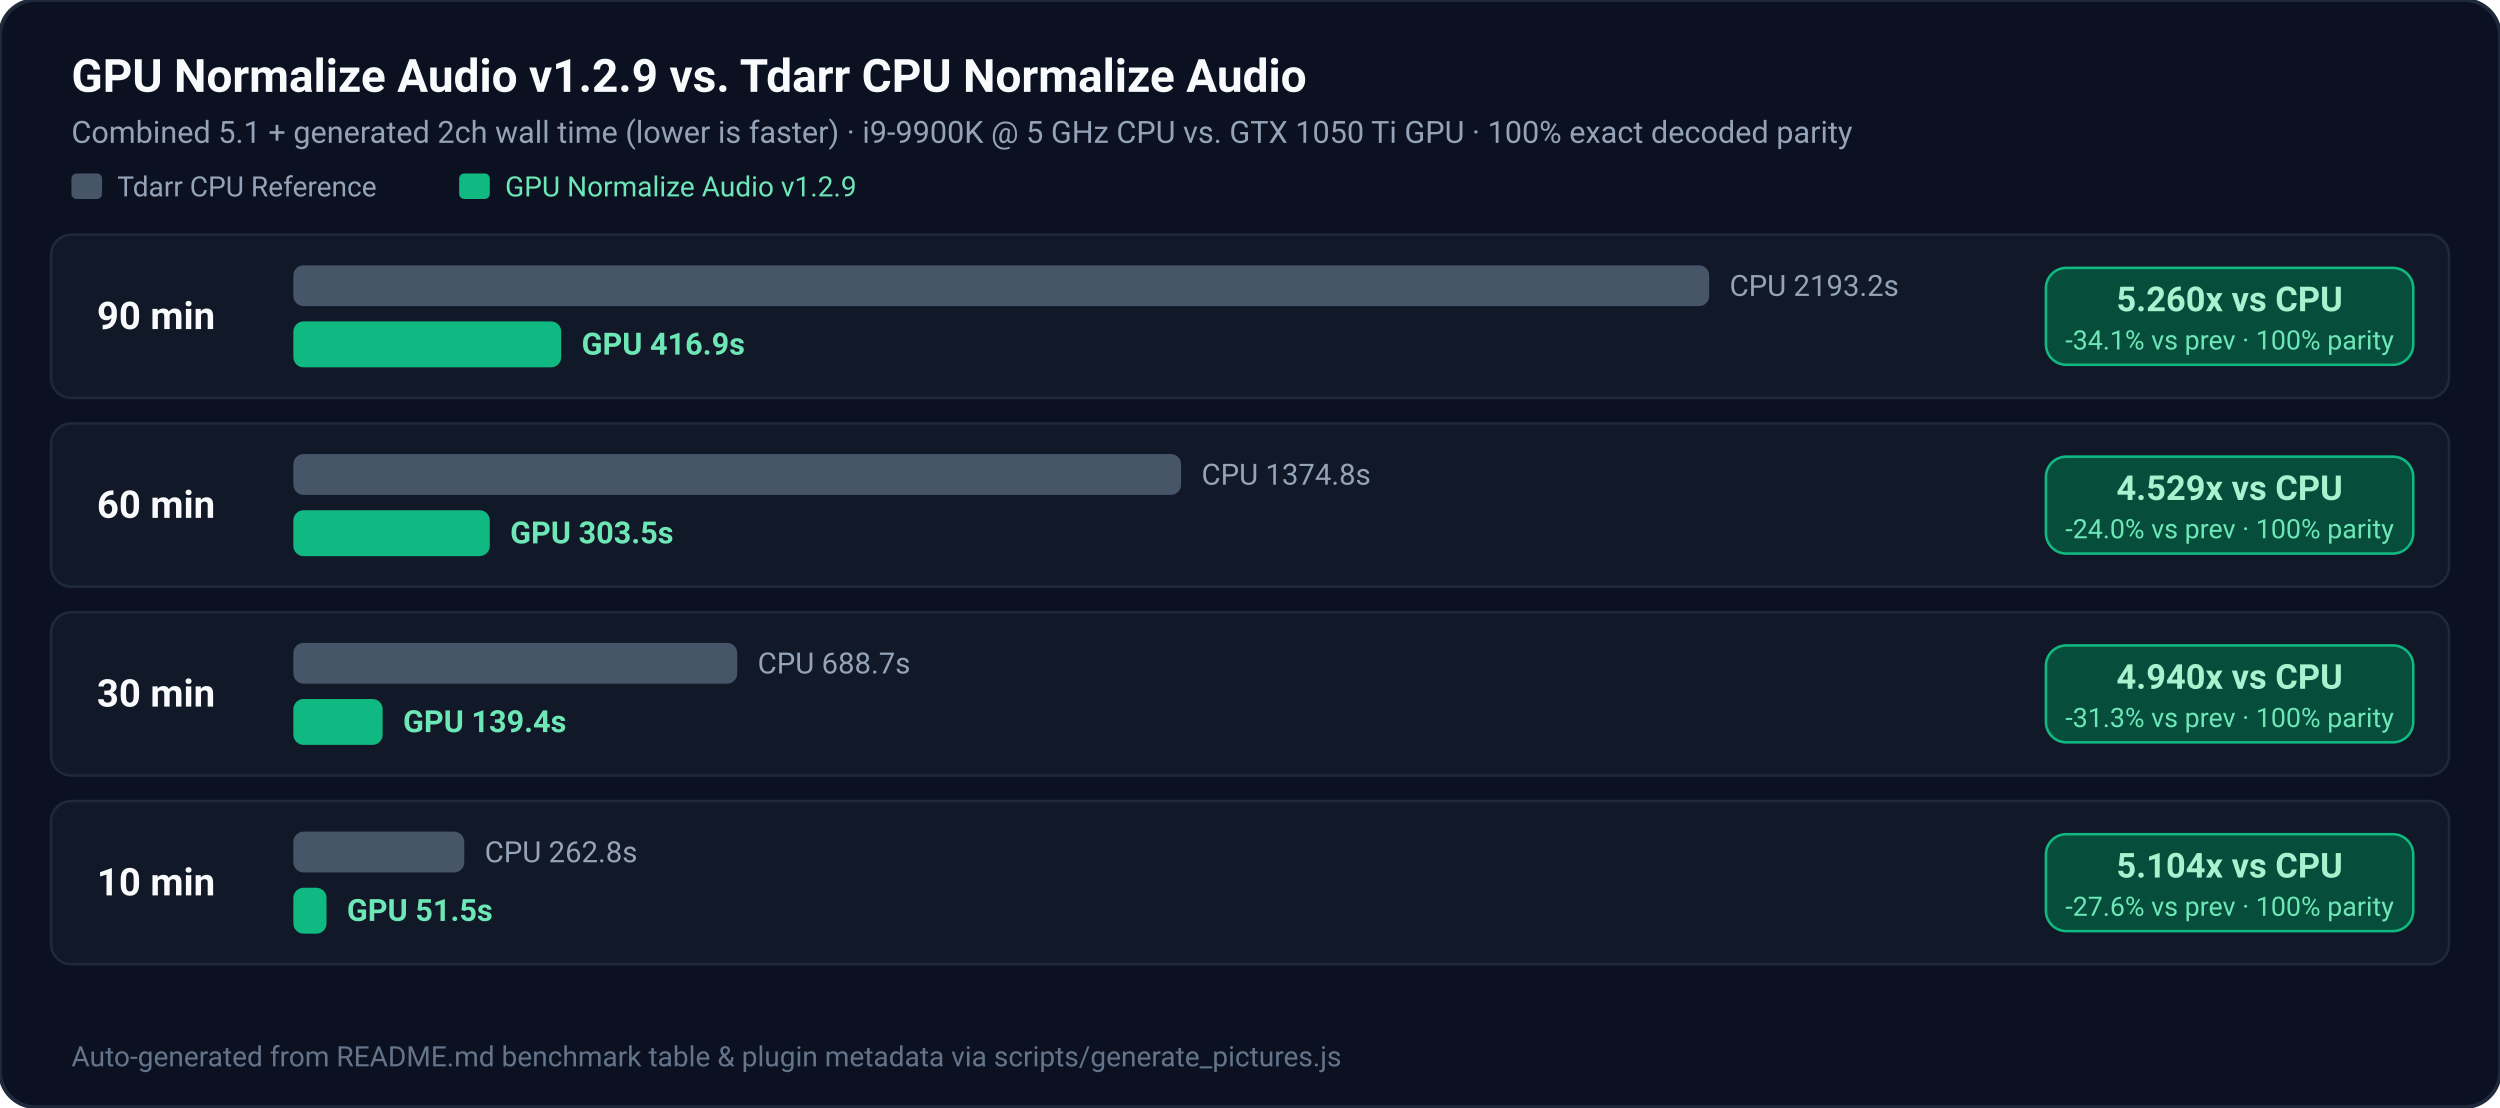
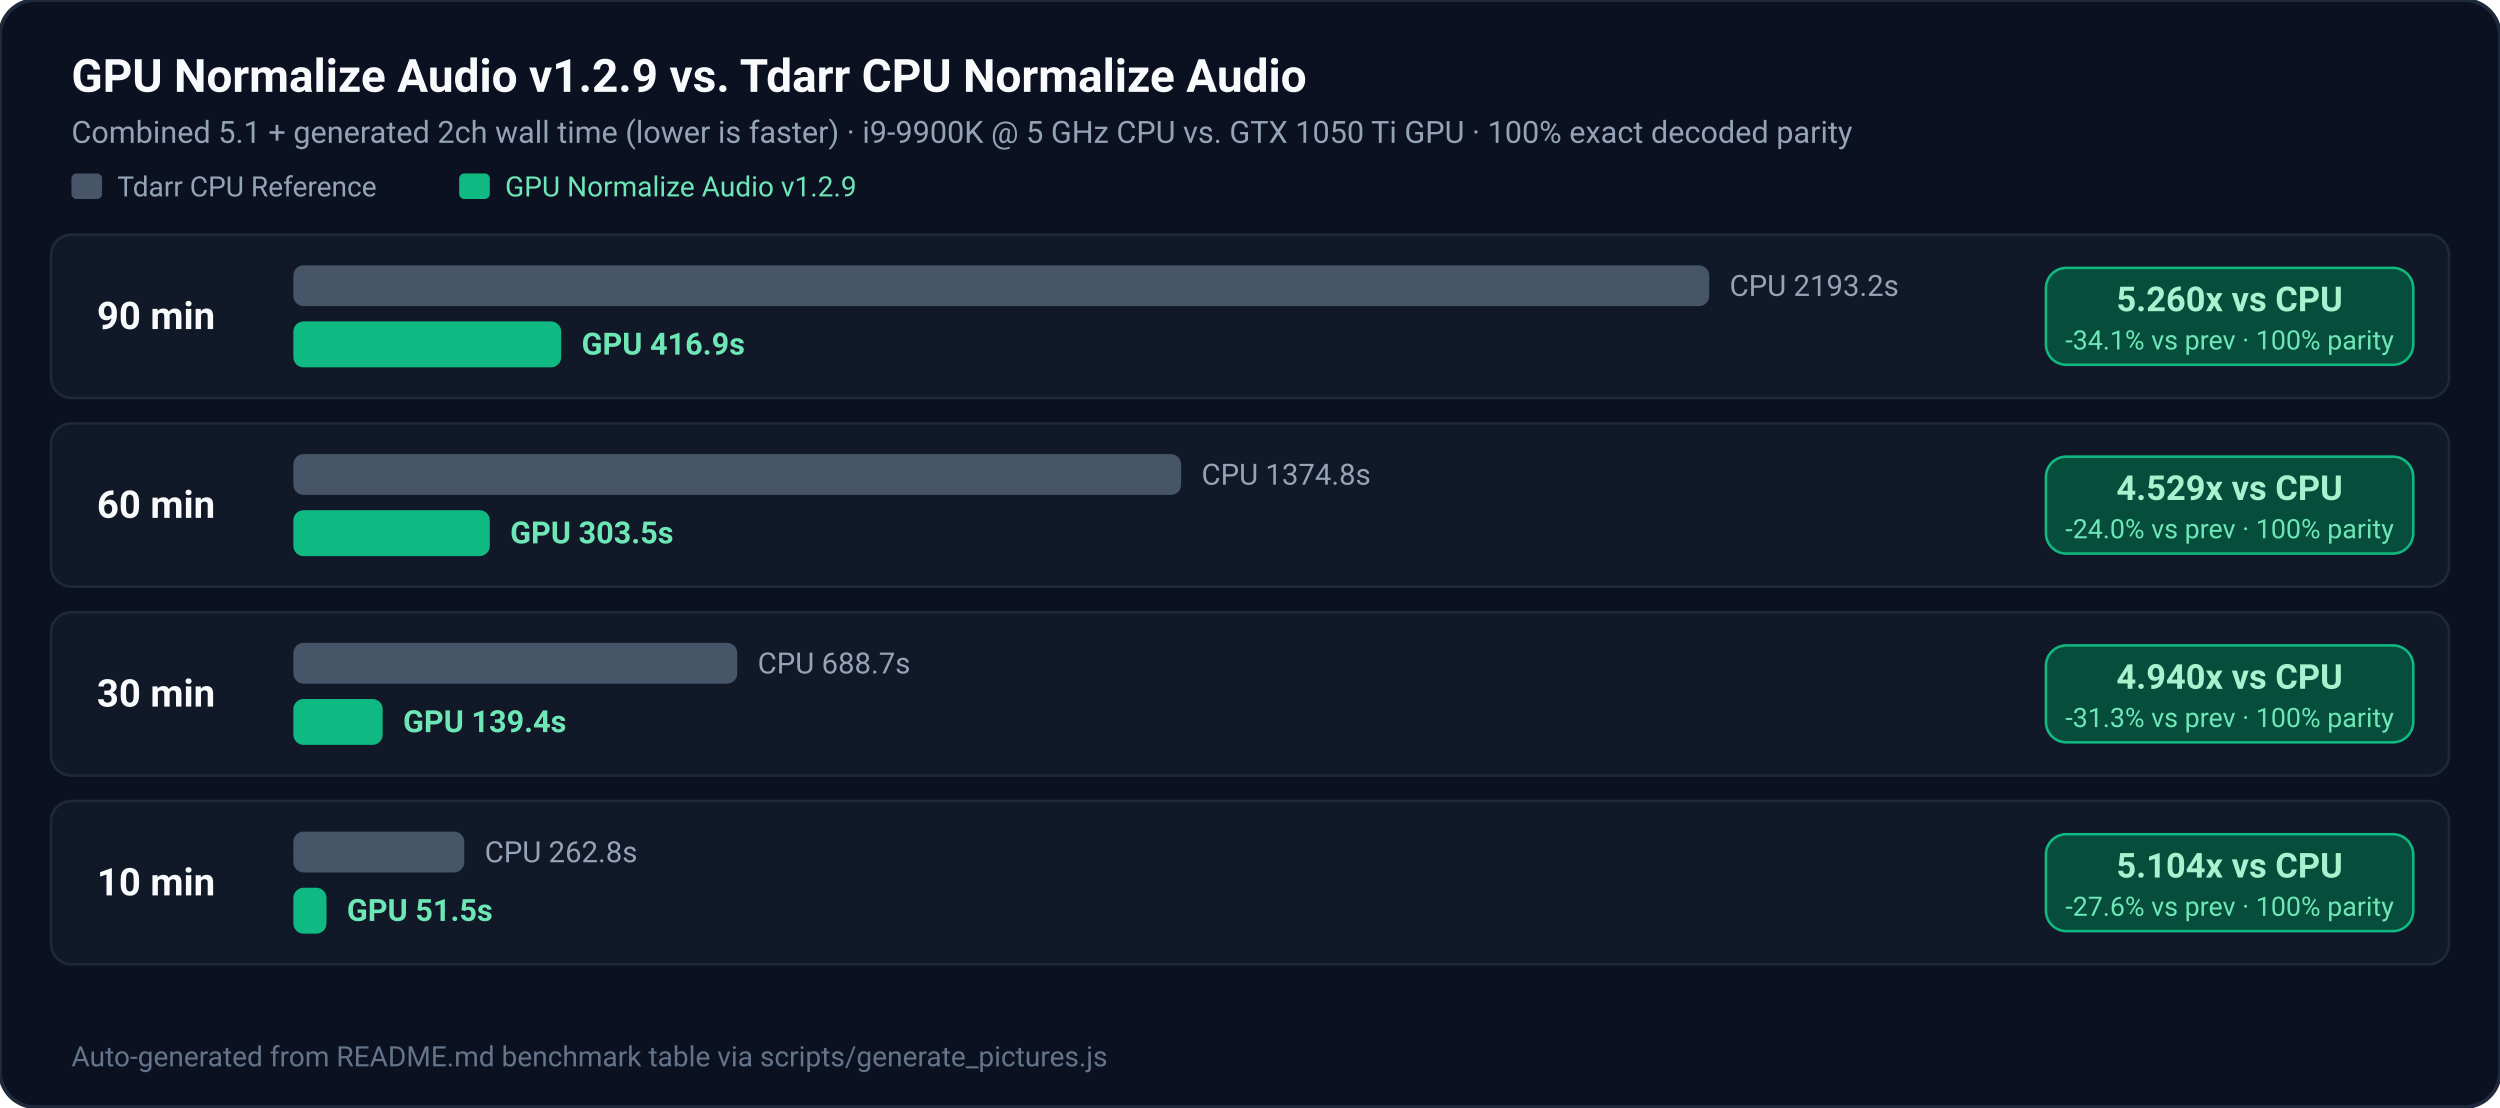
<svg xmlns="http://www.w3.org/2000/svg" width="980" height="434" viewBox="0 0 980 434" role="img" aria-label="GPU Normalize Audio Performance vs Tdarr CPU Reference">
  <style>text { font-family: -apple-system, BlinkMacSystemFont, "Segoe UI", Roboto, Helvetica, Arial, sans-serif; }</style>
  <rect width="980" height="434" rx="14" fill="#0b1120" stroke="#1e293b" stroke-width="1.5" />
  <text x="28" y="36" fill="#f8fafc" font-size="18" font-weight="700">GPU Normalize Audio v1.2.9 vs. Tdarr CPU Normalize Audio</text>
  <text x="28" y="56" fill="#94a3b8" font-size="12">Combined 5.1 + generated 2ch wall time (lower is faster) · i9-9900K @ 5 GHz CPU vs. GTX 1050 Ti GPU · 100% exact decoded parity</text>
  <rect x="28" y="68" width="12" height="10" rx="2" fill="#475569" />
  <text x="46" y="77" fill="#94a3b8" font-size="11">Tdarr CPU Reference</text>
  <rect x="180" y="68" width="12" height="10" rx="2" fill="#10b981" />
  <text x="198" y="77" fill="#6ee7b7" font-size="11">GPU Normalize Audio v1.2.9</text>
  <rect x="20" y="92" width="940" height="64" rx="8" fill="#111827" stroke="#1e293b" />
  <text x="38" y="129" fill="#f8fafc" font-size="15" font-weight="700">90 min</text>
  <rect x="115" y="104" width="555" height="16" rx="4" fill="#475569" />
  <text x="678" y="116" fill="#94a3b8" font-size="11.5">CPU 2193.2s</text>
  <rect x="115" y="126" width="105" height="18" rx="4" fill="#10b981" />
  <text x="228" y="139" fill="#6ee7b7" font-size="12" font-weight="700">GPU 416.9s</text>
  <rect x="802" y="105" width="144" height="38" rx="8" fill="#064e3b" stroke="#10b981" stroke-width="1" />
  <text x="874" y="122" text-anchor="middle" fill="#a7f3d0" font-size="13.5" font-weight="700">5.260x vs CPU</text>
  <text x="874" y="137" text-anchor="middle" fill="#6ee7b7" font-size="10.5">-34.1% vs prev · 100% parity</text>
  <rect x="20" y="166" width="940" height="64" rx="8" fill="#111827" stroke="#1e293b" />
  <text x="38" y="203" fill="#f8fafc" font-size="15" font-weight="700">60 min</text>
  <rect x="115" y="178" width="348" height="16" rx="4" fill="#475569" />
  <text x="471" y="190" fill="#94a3b8" font-size="11.5">CPU 1374.8s</text>
  <rect x="115" y="200" width="77" height="18" rx="4" fill="#10b981" />
  <text x="200" y="213" fill="#6ee7b7" font-size="12" font-weight="700">GPU 303.5s</text>
  <rect x="802" y="179" width="144" height="38" rx="8" fill="#064e3b" stroke="#10b981" stroke-width="1" />
  <text x="874" y="196" text-anchor="middle" fill="#a7f3d0" font-size="13.5" font-weight="700">4.529x vs CPU</text>
  <text x="874" y="211" text-anchor="middle" fill="#6ee7b7" font-size="10.5">-24.0% vs prev · 100% parity</text>
  <rect x="20" y="240" width="940" height="64" rx="8" fill="#111827" stroke="#1e293b" />
  <text x="38" y="277" fill="#f8fafc" font-size="15" font-weight="700">30 min</text>
  <rect x="115" y="252" width="174" height="16" rx="4" fill="#475569" />
  <text x="297" y="264" fill="#94a3b8" font-size="11.5">CPU 688.7s</text>
  <rect x="115" y="274" width="35" height="18" rx="4" fill="#10b981" />
  <text x="158" y="287" fill="#6ee7b7" font-size="12" font-weight="700">GPU 139.4s</text>
  <rect x="802" y="253" width="144" height="38" rx="8" fill="#064e3b" stroke="#10b981" stroke-width="1" />
  <text x="874" y="270" text-anchor="middle" fill="#a7f3d0" font-size="13.5" font-weight="700">4.940x vs CPU</text>
  <text x="874" y="285" text-anchor="middle" fill="#6ee7b7" font-size="10.5">-31.3% vs prev · 100% parity</text>
  <rect x="20" y="314" width="940" height="64" rx="8" fill="#111827" stroke="#1e293b" />
  <text x="38" y="351" fill="#f8fafc" font-size="15" font-weight="700">10 min</text>
  <rect x="115" y="326" width="67" height="16" rx="4" fill="#475569" />
  <text x="190" y="338" fill="#94a3b8" font-size="11.5">CPU 262.8s</text>
  <rect x="115" y="348" width="13" height="18" rx="4" fill="#10b981" />
  <text x="136" y="361" fill="#6ee7b7" font-size="12" font-weight="700">GPU 51.5s</text>
  <rect x="802" y="327" width="144" height="38" rx="8" fill="#064e3b" stroke="#10b981" stroke-width="1" />
  <text x="874" y="344" text-anchor="middle" fill="#a7f3d0" font-size="13.5" font-weight="700">5.104x vs CPU</text>
  <text x="874" y="359" text-anchor="middle" fill="#6ee7b7" font-size="10.5">-27.6% vs prev · 100% parity</text>
-   <text x="28" y="418" fill="#64748b" font-size="11">Auto-generated from README.md benchmark table &amp; plugin metadata via scripts/generate_pictures.js</text>
+   <text x="28" y="418" fill="#64748b" font-size="11">Auto-generated from README.md benchmark table via scripts/generate_pictures.js</text>
</svg>
